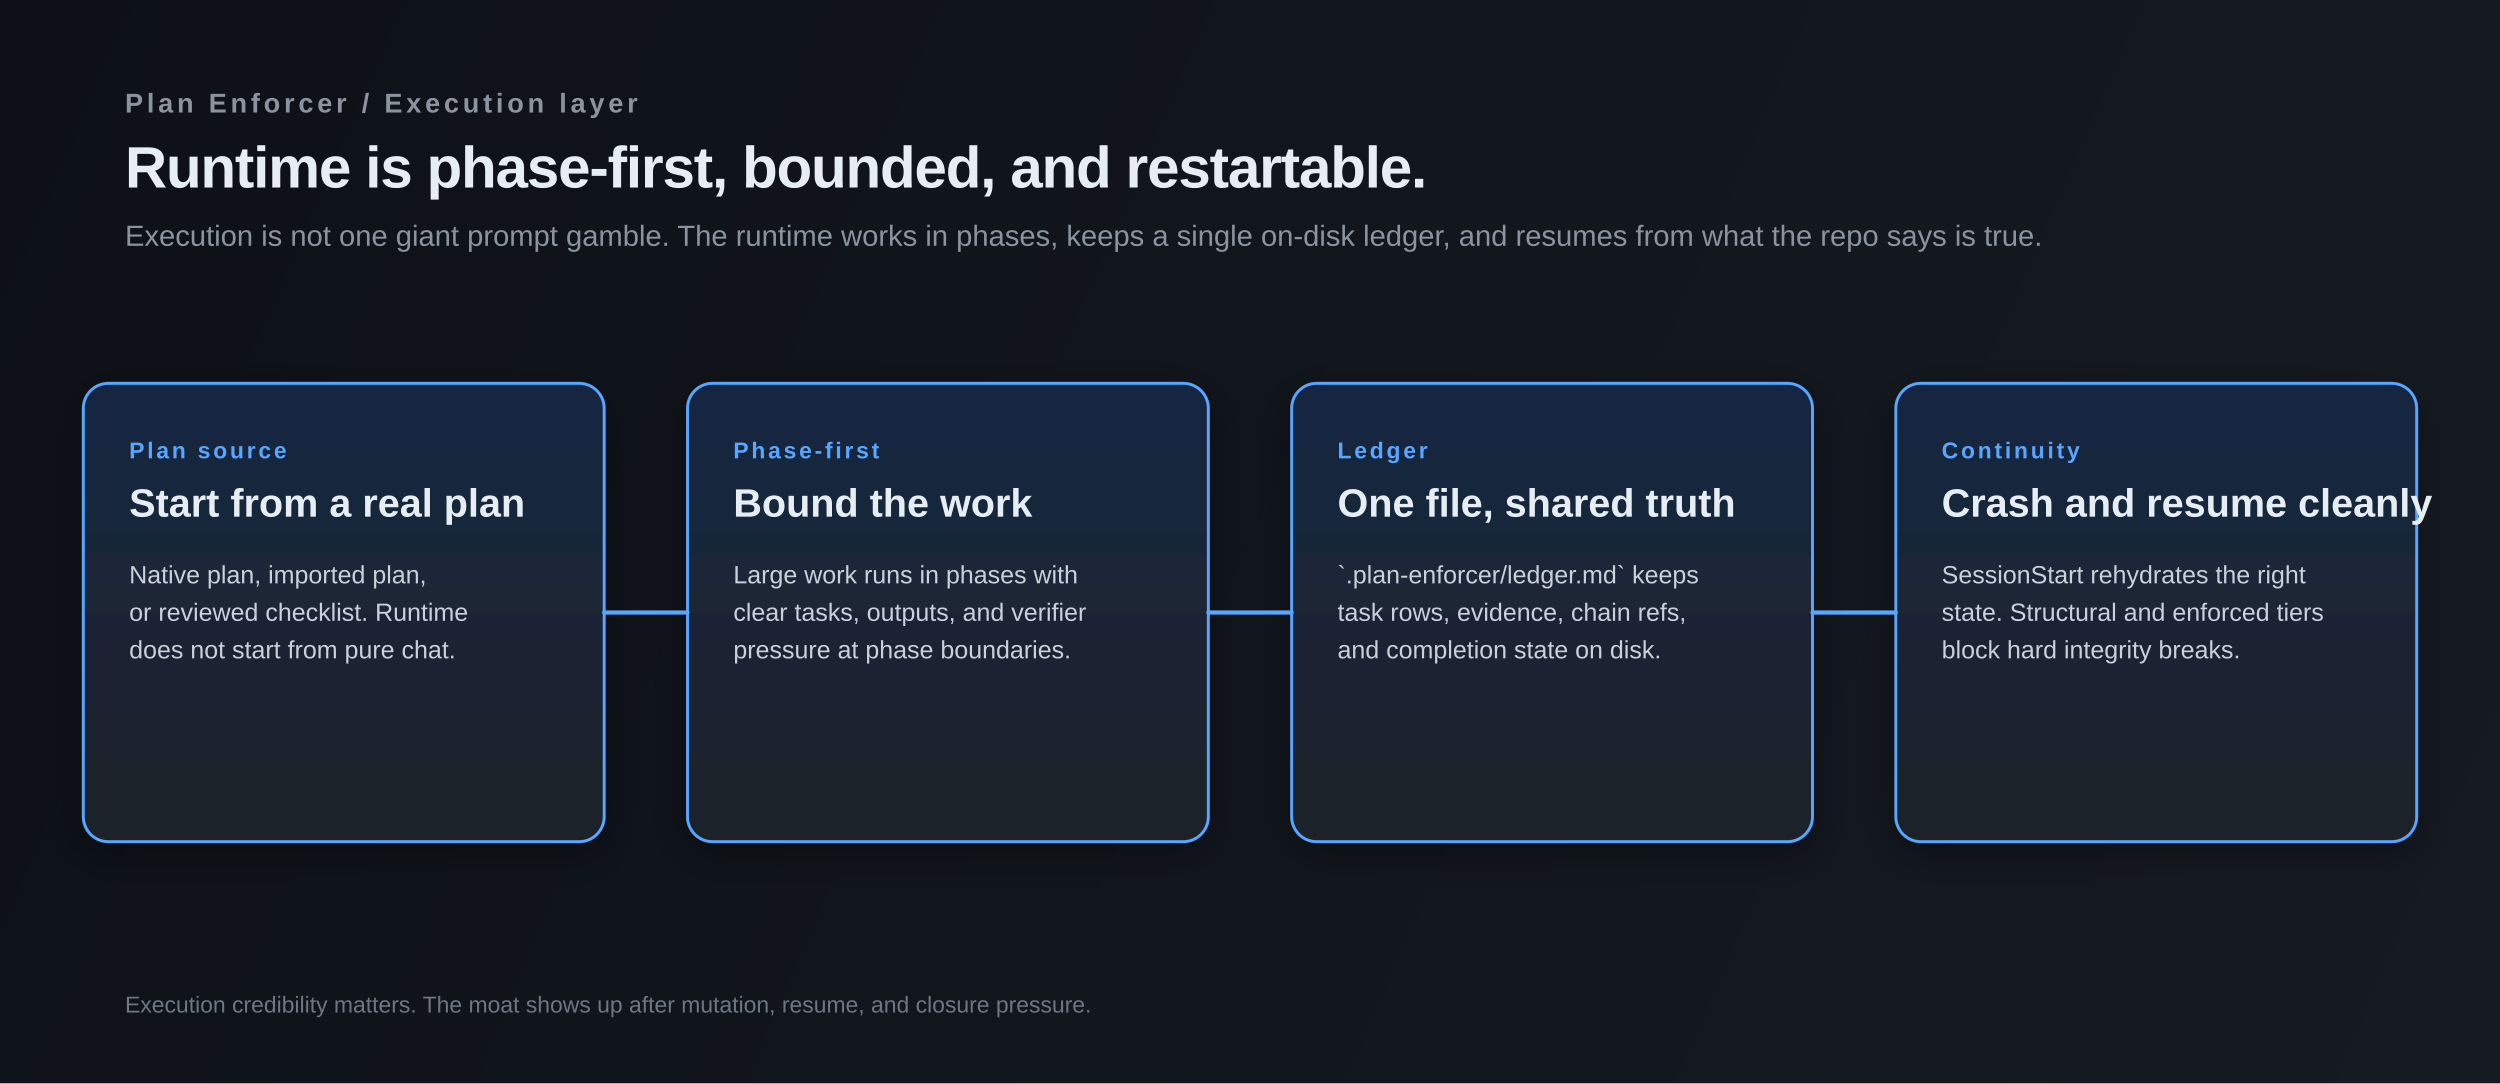
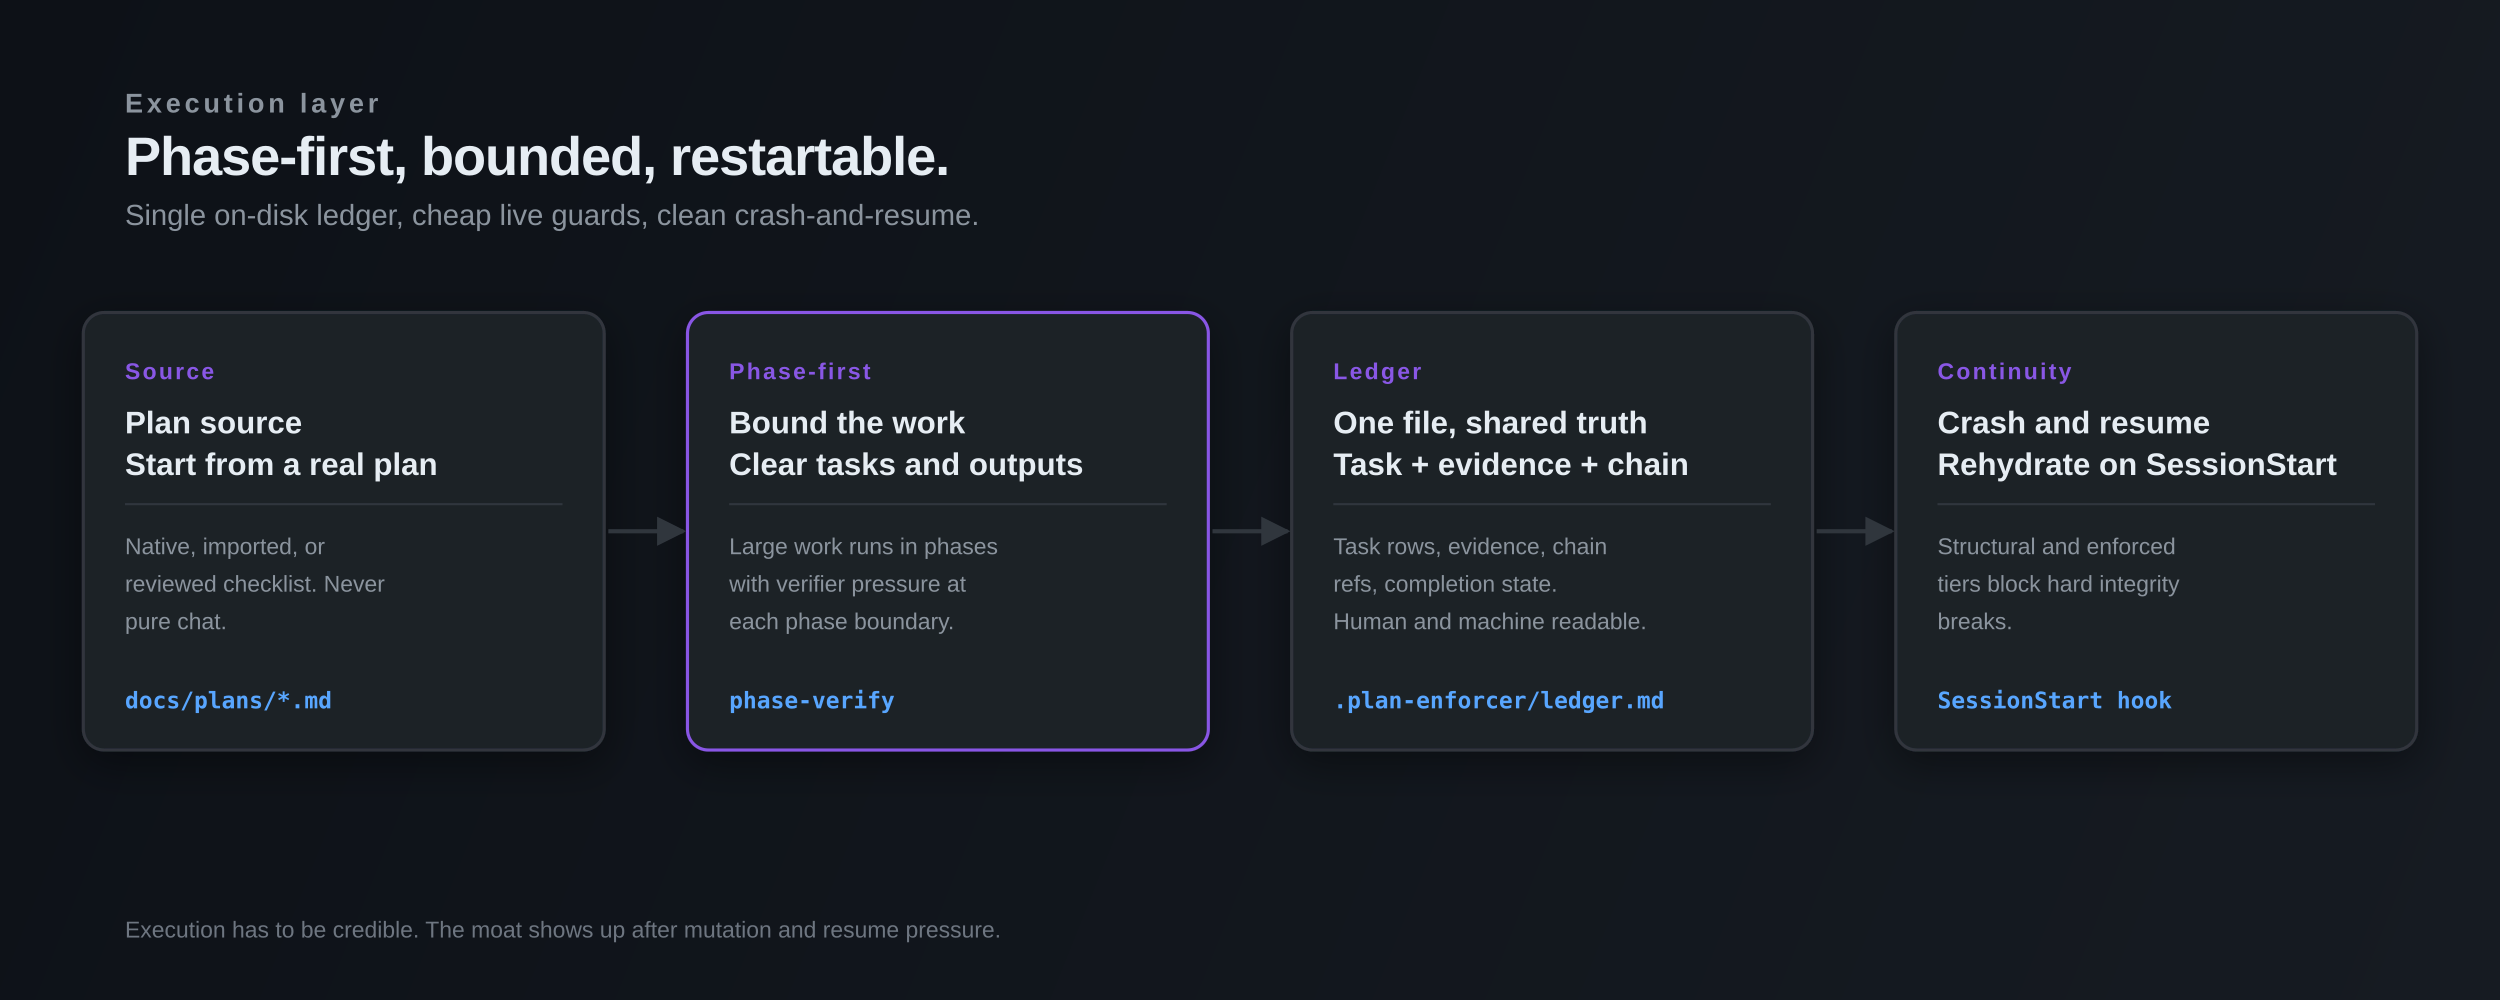
- <svg xmlns="http://www.w3.org/2000/svg" width="1200" height="520" viewBox="0 0 1200 520" role="img" aria-labelledby="title desc">
+ <svg xmlns="http://www.w3.org/2000/svg" width="1200" height="480" viewBox="0 0 1200 480" role="img" aria-labelledby="title desc">
  <defs>
-     <linearGradient id="bg" x1="0" y1="0" x2="1200" y2="520" gradientUnits="userSpaceOnUse">
+     <linearGradient id="bg" x1="0" y1="0" x2="1200" y2="480" gradientUnits="userSpaceOnUse">
      <stop offset="0" stop-color="#0d1117" />
      <stop offset="1" stop-color="#161b22" />
    </linearGradient>
-     <linearGradient id="cardFill" x1="0" y1="0" x2="0" y2="1">
-       <stop offset="0" stop-color="#182842" />
-       <stop offset="1" stop-color="#1c2128" />
-     </linearGradient>
    <filter id="shadow" x="-20%" y="-20%" width="140%" height="160%">
-       <feDropShadow dx="0" dy="6" stdDeviation="10" flood-color="#000" flood-opacity="0.38" />
+       <feDropShadow dx="0" dy="6" stdDeviation="10" flood-color="#000" flood-opacity="0.4" />
    </filter>
    <style>
      .sans { font-family: "IBM Plex Sans", "Segoe UI", Arial, sans-serif; }
+       .mono { font-family: "IBM Plex Mono", "Cascadia Code", Consolas, monospace; }
      .eyebrow { font-size: 13px; font-weight: 700; letter-spacing: 0.14em; text-transform: uppercase; fill: #8b949e; }
-       .title { font-size: 28px; font-weight: 700; letter-spacing: -0.02em; fill: #e6edf3; }
+       .title { font-size: 26px; font-weight: 700; letter-spacing: -0.02em; fill: #e6edf3; }
      .subtitle { font-size: 14px; font-weight: 500; fill: #8b949e; }
-       .kick { font-size: 11px; font-weight: 700; letter-spacing: 0.12em; text-transform: uppercase; fill: #58a6ff; }
-       .cardTitle { font-size: 19px; font-weight: 700; fill: #e6edf3; }
-       .body { font-size: 12px; font-weight: 500; fill: #c9d1d9; }
-       .small { font-size: 11px; font-weight: 500; fill: #8b949e; }
+       .step-num { font-size: 11px; font-weight: 700; fill: #8957e5; letter-spacing: 0.1em; text-transform: uppercase; }
+       .step-title { font-size: 15px; font-weight: 700; fill: #e6edf3; }
+       .step-sub { font-size: 11px; font-weight: 500; fill: #8b949e; }
+       .step-cmd { font-size: 11px; font-weight: 600; fill: #58a6ff; }
+       .card { fill: #1c2128; stroke: #30363d; stroke-width: 1.5; }
+       .card-active { fill: #1c2128; stroke: #8957e5; stroke-width: 1.5; }
+       .arrow { fill: none; stroke: #30363d; stroke-width: 2; }
+       .arrowhead { fill: #30363d; }
      .footer { font-size: 11px; font-weight: 500; fill: #6e7681; }
    </style>
+     <marker id="arrow-end" viewBox="0 0 10 10" refX="9" refY="5" markerWidth="7" markerHeight="7" orient="auto">
+       <path d="M 0 0 L 10 5 L 0 10 z" class="arrowhead" />
+     </marker>
  </defs>
-   <rect width="1200" height="520" fill="url(#bg)" />
-   <text x="60" y="54" class="sans eyebrow">Plan Enforcer / Execution layer</text>
-   <text x="60" y="90" class="sans title">Runtime is phase-first, bounded, and restartable.</text>
-   <text x="60" y="118" class="sans subtitle">Execution is not one giant prompt gamble. The runtime works in phases, keeps a single on-disk ledger, and resumes from what the repo says is true.</text>
-   <g transform="translate(40, 184)">
-     <rect width="250" height="220" rx="12" fill="url(#cardFill)" stroke="#58a6ff" stroke-width="1.4" filter="url(#shadow)" />
-     <text x="22" y="36" class="sans kick">Plan source</text>
-     <text x="22" y="64" class="sans cardTitle">Start from a real plan</text>
-     <text x="22" y="96" class="sans body">Native plan, imported plan,</text>
-     <text x="22" y="114" class="sans body">or reviewed checklist. Runtime</text>
-     <text x="22" y="132" class="sans body">does not start from pure chat.</text>
+   <rect width="1200" height="480" fill="url(#bg)" />
+   <text x="60" y="54" class="sans eyebrow">Execution layer</text>
+   <text x="60" y="84" class="sans title">Phase-first, bounded, restartable.</text>
+   <text x="60" y="108" class="sans subtitle">Single on-disk ledger, cheap live guards, clean crash-and-resume.</text>
+   <g transform="translate(40, 150)">
+     <rect width="250" height="210" rx="10" class="card" filter="url(#shadow)" />
+     <text x="20" y="32" class="sans step-num">Source</text>
+     <text x="20" y="58" class="sans step-title">Plan source</text>
+     <text x="20" y="78" class="sans step-title">Start from a real plan</text>
+     <line x1="20" y1="92" x2="230" y2="92" stroke="#30363d" stroke-width="1" />
+     <text x="20" y="116" class="sans step-sub">Native, imported, or</text>
+     <text x="20" y="134" class="sans step-sub">reviewed checklist. Never</text>
+     <text x="20" y="152" class="sans step-sub">pure chat.</text>
+     <text x="20" y="190" class="mono step-cmd">docs/plans/*.md</text>
  </g>
-   <g transform="translate(330, 184)">
-     <rect width="250" height="220" rx="12" fill="url(#cardFill)" stroke="#58a6ff" stroke-width="1.4" filter="url(#shadow)" />
-     <text x="22" y="36" class="sans kick">Phase-first</text>
-     <text x="22" y="64" class="sans cardTitle">Bound the work</text>
-     <text x="22" y="96" class="sans body">Large work runs in phases with</text>
-     <text x="22" y="114" class="sans body">clear tasks, outputs, and verifier</text>
-     <text x="22" y="132" class="sans body">pressure at phase boundaries.</text>
+   <g transform="translate(330, 150)">
+     <rect width="250" height="210" rx="10" class="card-active" filter="url(#shadow)" />
+     <text x="20" y="32" class="sans step-num">Phase-first</text>
+     <text x="20" y="58" class="sans step-title">Bound the work</text>
+     <text x="20" y="78" class="sans step-title">Clear tasks and outputs</text>
+     <line x1="20" y1="92" x2="230" y2="92" stroke="#30363d" stroke-width="1" />
+     <text x="20" y="116" class="sans step-sub">Large work runs in phases</text>
+     <text x="20" y="134" class="sans step-sub">with verifier pressure at</text>
+     <text x="20" y="152" class="sans step-sub">each phase boundary.</text>
+     <text x="20" y="190" class="mono step-cmd">phase-verify</text>
  </g>
-   <g transform="translate(620, 184)">
-     <rect width="250" height="220" rx="12" fill="url(#cardFill)" stroke="#58a6ff" stroke-width="1.4" filter="url(#shadow)" />
-     <text x="22" y="36" class="sans kick">Ledger</text>
-     <text x="22" y="64" class="sans cardTitle">One file, shared truth</text>
-     <text x="22" y="96" class="sans body">`.plan-enforcer/ledger.md` keeps</text>
-     <text x="22" y="114" class="sans body">task rows, evidence, chain refs,</text>
-     <text x="22" y="132" class="sans body">and completion state on disk.</text>
+   <g transform="translate(620, 150)">
+     <rect width="250" height="210" rx="10" class="card" filter="url(#shadow)" />
+     <text x="20" y="32" class="sans step-num">Ledger</text>
+     <text x="20" y="58" class="sans step-title">One file, shared truth</text>
+     <text x="20" y="78" class="sans step-title">Task + evidence + chain</text>
+     <line x1="20" y1="92" x2="230" y2="92" stroke="#30363d" stroke-width="1" />
+     <text x="20" y="116" class="sans step-sub">Task rows, evidence, chain</text>
+     <text x="20" y="134" class="sans step-sub">refs, completion state.</text>
+     <text x="20" y="152" class="sans step-sub">Human and machine readable.</text>
+     <text x="20" y="190" class="mono step-cmd">.plan-enforcer/ledger.md</text>
  </g>
-   <g transform="translate(910, 184)">
-     <rect width="250" height="220" rx="12" fill="url(#cardFill)" stroke="#58a6ff" stroke-width="1.4" filter="url(#shadow)" />
-     <text x="22" y="36" class="sans kick">Continuity</text>
-     <text x="22" y="64" class="sans cardTitle">Crash and resume cleanly</text>
-     <text x="22" y="96" class="sans body">SessionStart rehydrates the right</text>
-     <text x="22" y="114" class="sans body">state. Structural and enforced tiers</text>
-     <text x="22" y="132" class="sans body">block hard integrity breaks.</text>
+   <g transform="translate(910, 150)">
+     <rect width="250" height="210" rx="10" class="card" filter="url(#shadow)" />
+     <text x="20" y="32" class="sans step-num">Continuity</text>
+     <text x="20" y="58" class="sans step-title">Crash and resume</text>
+     <text x="20" y="78" class="sans step-title">Rehydrate on SessionStart</text>
+     <line x1="20" y1="92" x2="230" y2="92" stroke="#30363d" stroke-width="1" />
+     <text x="20" y="116" class="sans step-sub">Structural and enforced</text>
+     <text x="20" y="134" class="sans step-sub">tiers block hard integrity</text>
+     <text x="20" y="152" class="sans step-sub">breaks.</text>
+     <text x="20" y="190" class="mono step-cmd">SessionStart hook</text>
  </g>
-   <path d="M290 294 H330" stroke="#58a6ff" stroke-width="2" stroke-linecap="round" />
-   <path d="M580 294 H620" stroke="#58a6ff" stroke-width="2" stroke-linecap="round" />
-   <path d="M870 294 H910" stroke="#58a6ff" stroke-width="2" stroke-linecap="round" />
-   <text x="60" y="486" class="sans footer">Execution credibility matters. The moat shows up after mutation, resume, and closure pressure.</text>
+   <path d="M 292 255 L 328 255" class="arrow" marker-end="url(#arrow-end)" />
+   <path d="M 582 255 L 618 255" class="arrow" marker-end="url(#arrow-end)" />
+   <path d="M 872 255 L 908 255" class="arrow" marker-end="url(#arrow-end)" />
+   <text x="60" y="450" class="sans footer">Execution has to be credible. The moat shows up after mutation and resume pressure.</text>
</svg>
